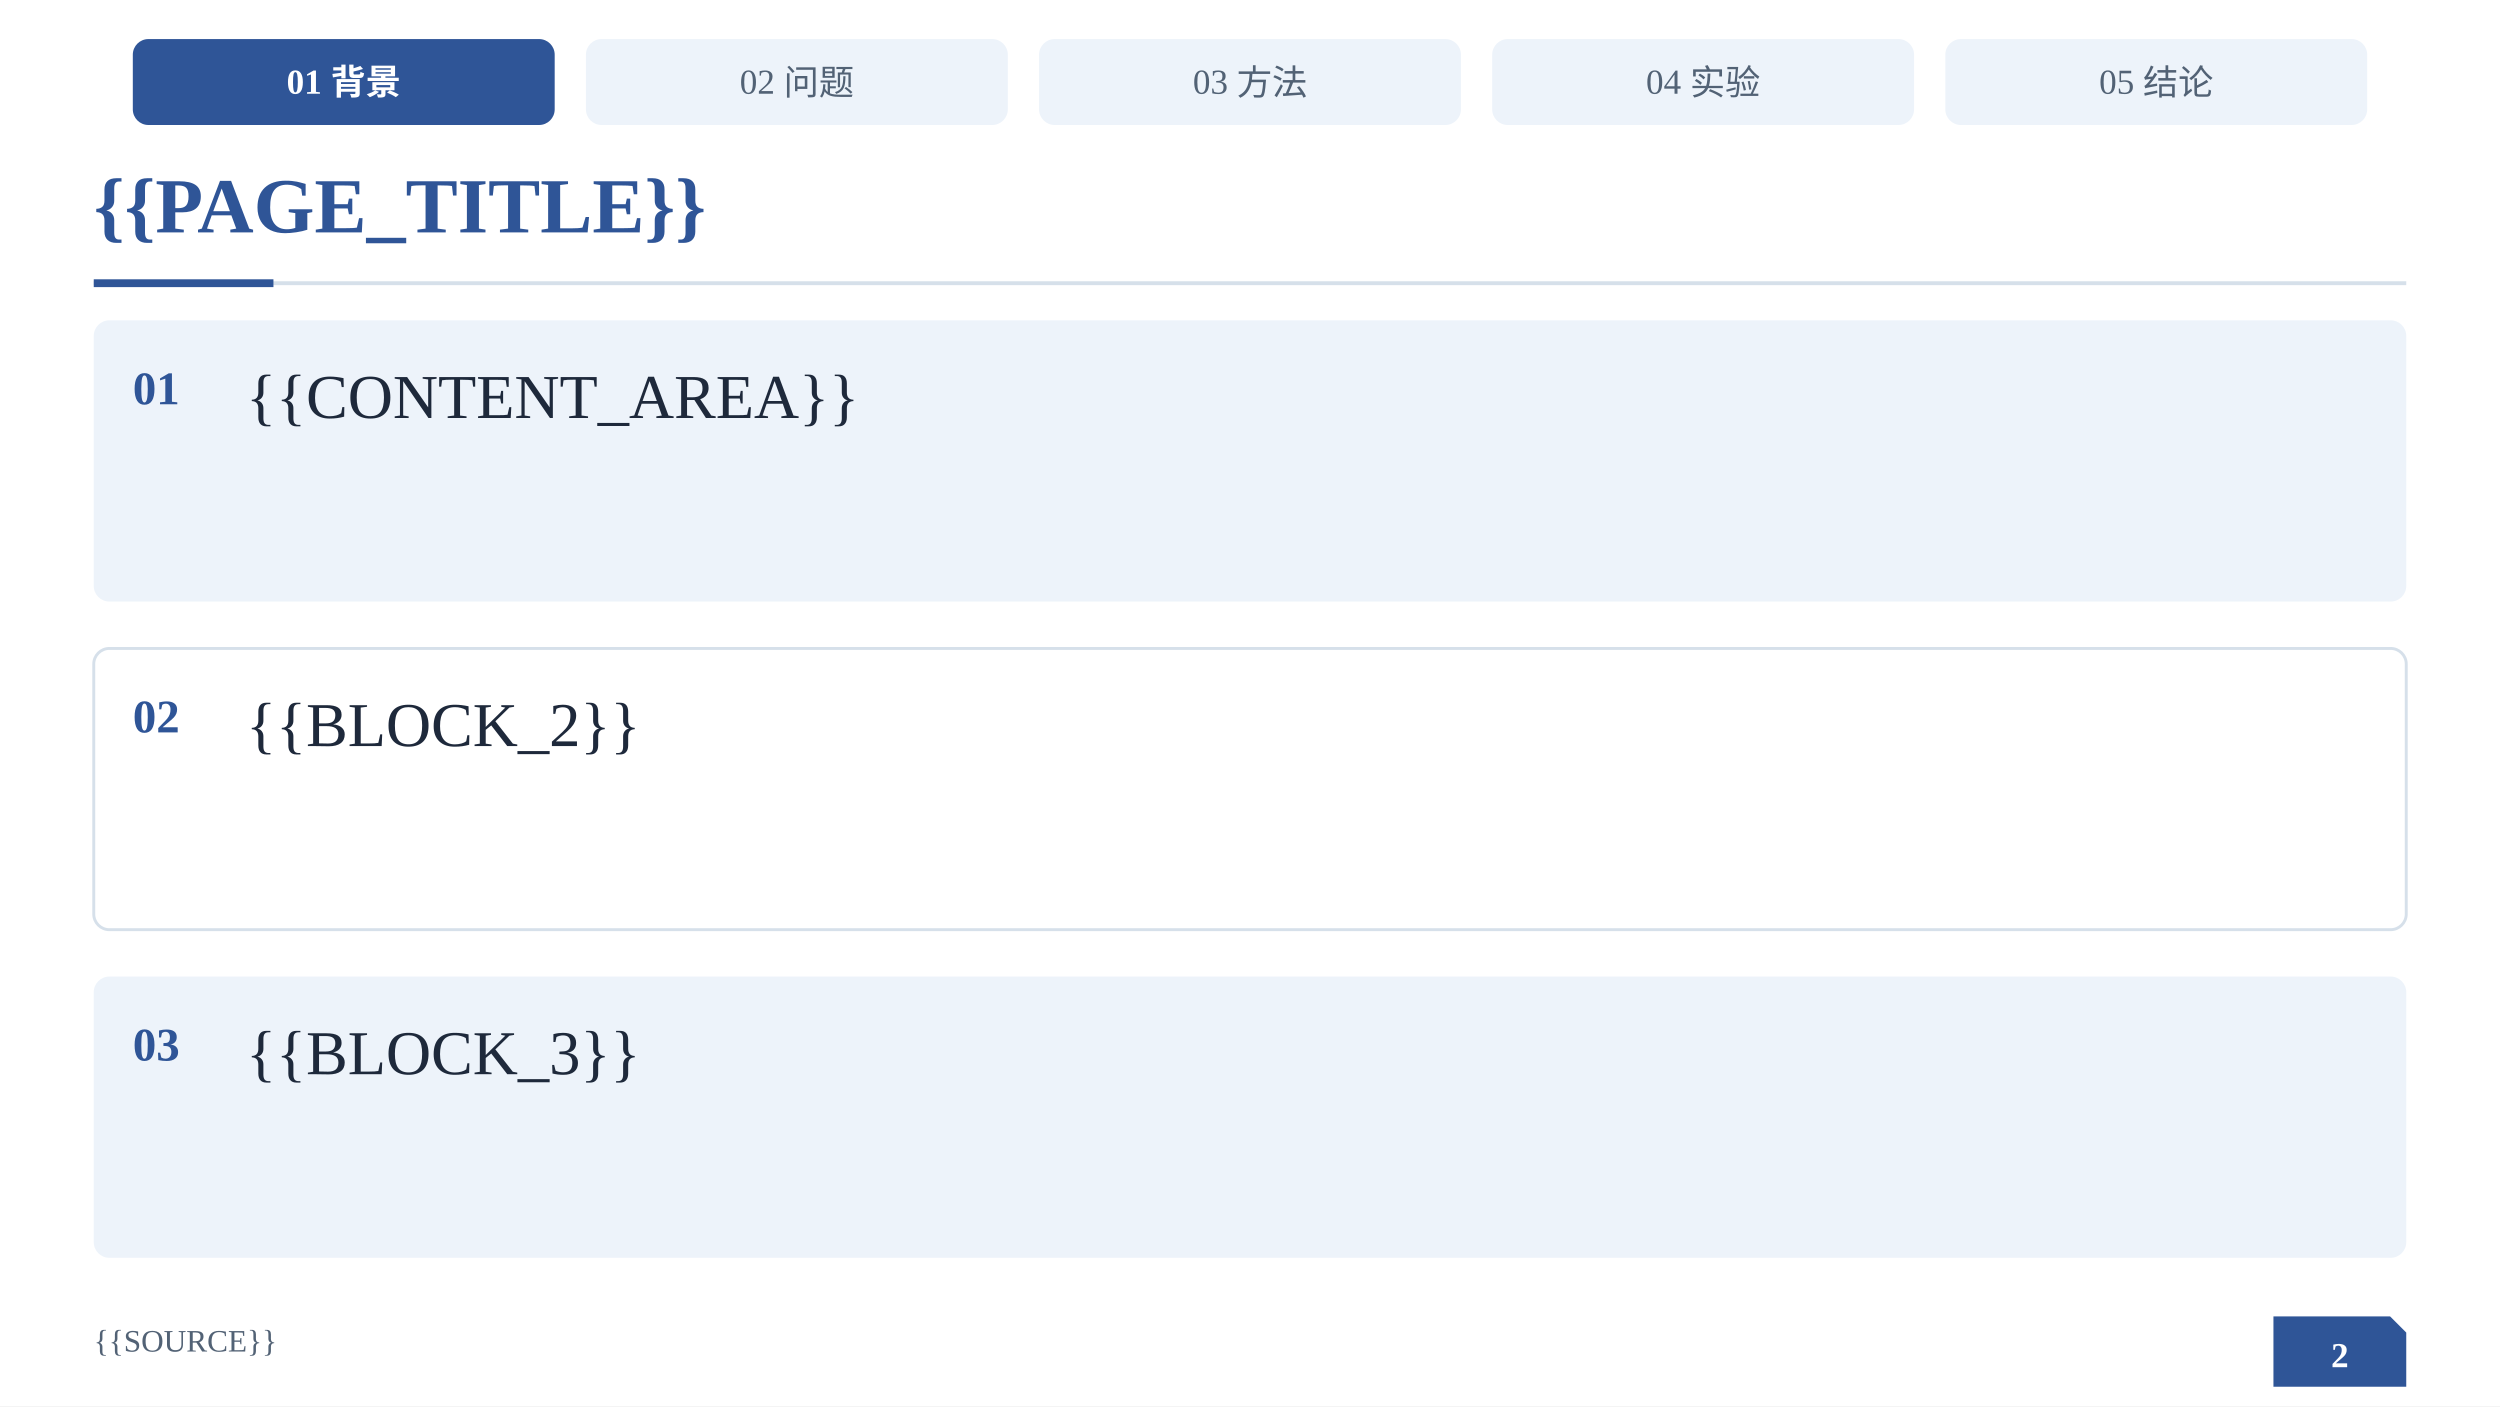
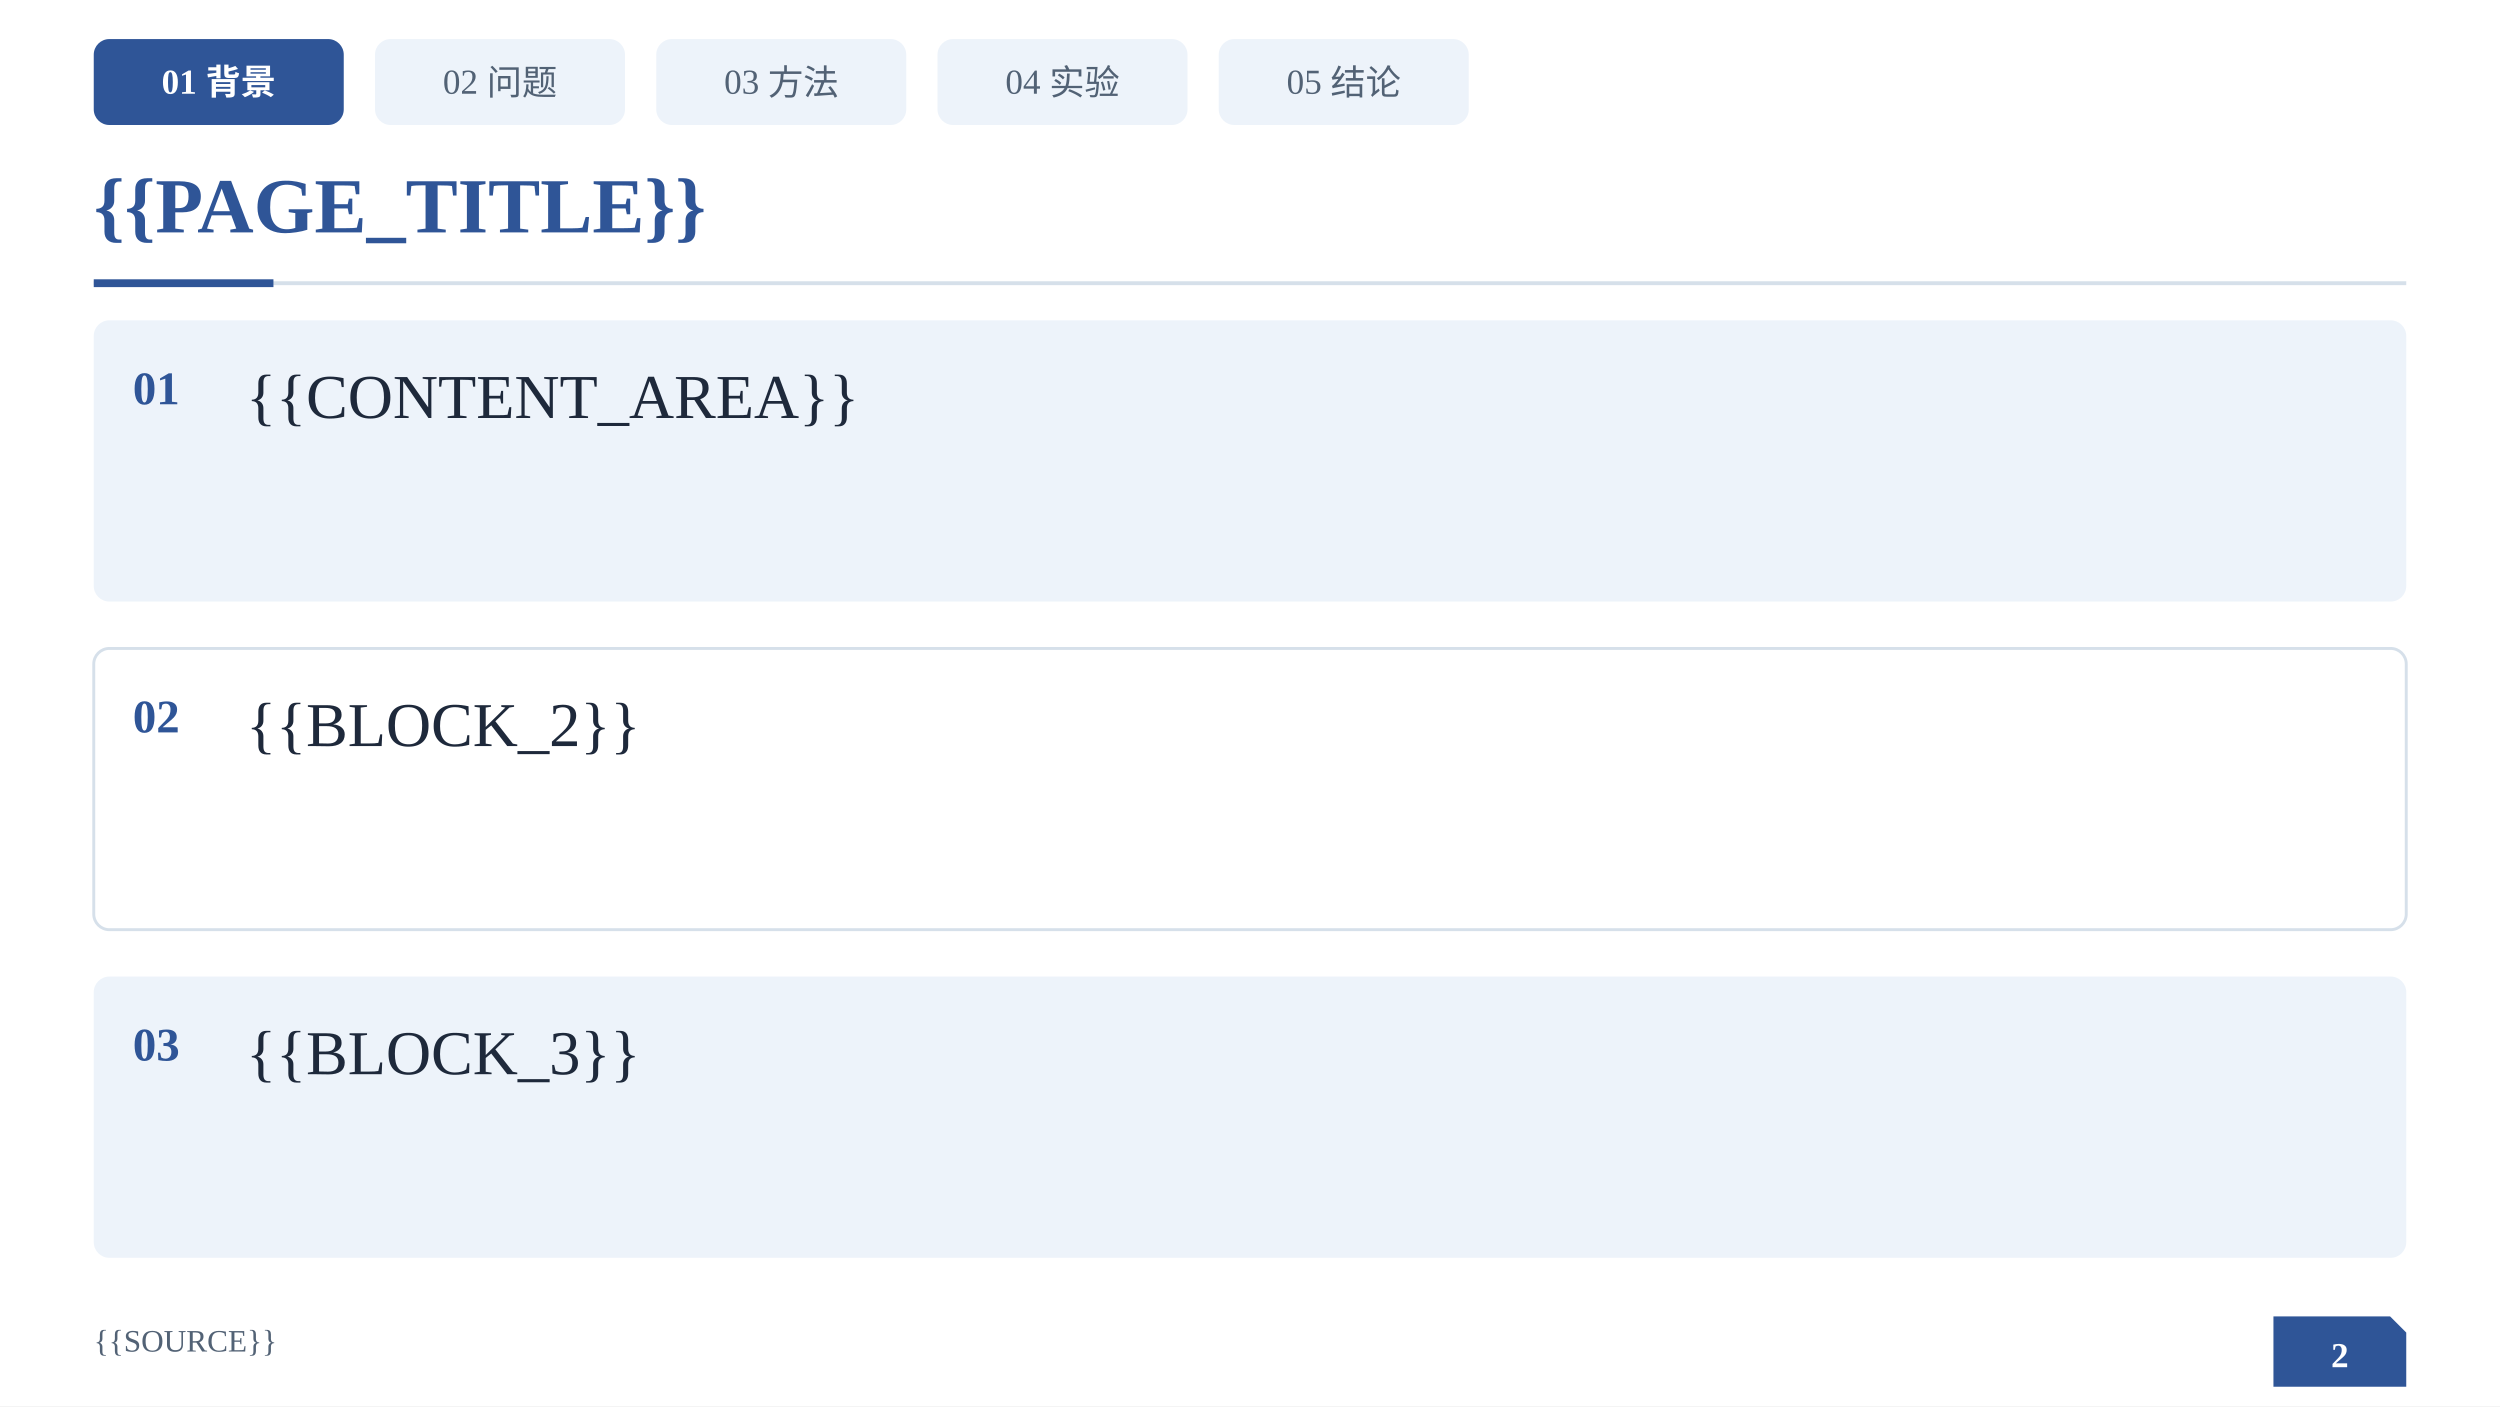
<svg xmlns="http://www.w3.org/2000/svg" viewBox="0 0 1280 720" font-family="Times New Roman, Microsoft YaHei" data-pptx-master="academic-navigator" data-pptx-master-name="Academic Navigator" data-pptx-layout="numbered-explanation" data-pptx-layout-name="Numbered explanation">
  <rect id="master-background" x="0" y="0" width="1280" height="720" fill="#FFFFFF" data-pptx-layer="master" data-pptx-editable="false" />
  <g id="page-number-panel" data-pptx-authoring="preset" data-pptx-object="shape" data-pptx-prst="snip1Rect" data-pptx-frame="1164 674 68 36" data-pptx-av-adj="val 23000" fill="#2F5597" stroke="none" data-pptx-layer="master" data-pptx-editable="false">
    <path d="M 1164 674 L 1223.72 674 L 1232 682.28 L 1232 710 L 1164 710 Z" />
  </g>
  <line id="title-rule" x1="48" y1="145" x2="1232" y2="145" stroke="#D6E0EA" stroke-width="2" data-pptx-layer="layout" data-pptx-editable="false" />
  <line id="title-rule-accent" x1="48" y1="145" x2="140" y2="145" stroke="#2F5597" stroke-width="4" data-pptx-layer="layout" data-pptx-editable="false" />
  <rect id="row-one" x="48" y="164" width="1184" height="144" rx="8" fill="#EDF3FA" data-pptx-layer="layout" data-pptx-editable="false" />
  <rect id="row-two" x="48" y="332" width="1184" height="144" rx="8" fill="#FFFFFF" stroke="#D6E0EA" stroke-width="1.5" data-pptx-layer="layout" data-pptx-editable="false" />
  <rect id="row-three" x="48" y="500" width="1184" height="144" rx="8" fill="#EDF3FA" data-pptx-layer="layout" data-pptx-editable="false" />
-   <g id="navigation" data-pptx-bounds="68 20 1144 44" data-pptx-role="header" font-size="18">
-     <rect x="68" y="20" width="216" height="44" rx="8" fill="#2F5597" />
-     <text x="176" y="48" text-anchor="middle" fill="#FFFFFF" font-weight="bold">01 背景</text>
-     <rect x="300" y="20" width="216" height="44" rx="8" fill="#EDF3FA" />
-     <text x="408" y="48" text-anchor="middle" fill="#526275">02 问题</text>
-     <rect x="532" y="20" width="216" height="44" rx="8" fill="#EDF3FA" />
-     <text x="640" y="48" text-anchor="middle" fill="#526275">03 方法</text>
-     <rect x="764" y="20" width="216" height="44" rx="8" fill="#EDF3FA" />
-     <text x="872" y="48" text-anchor="middle" fill="#526275">04 实验</text>
-     <rect x="996" y="20" width="216" height="44" rx="8" fill="#EDF3FA" />
-     <text x="1104" y="48" text-anchor="middle" fill="#526275">05 结论</text>
+   <g id="navigation" data-pptx-bounds="48 20 704 44" data-pptx-role="header" font-size="18">
+     <rect x="48" y="20" width="128" height="44" rx="8" fill="#2F5597" />
+     <text x="112" y="48" text-anchor="middle" fill="#FFFFFF" font-weight="bold">01 背景</text>
+     <rect x="192" y="20" width="128" height="44" rx="8" fill="#EDF3FA" />
+     <text x="256" y="48" text-anchor="middle" fill="#526275">02 问题</text>
+     <rect x="336" y="20" width="128" height="44" rx="8" fill="#EDF3FA" />
+     <text x="400" y="48" text-anchor="middle" fill="#526275">03 方法</text>
+     <rect x="480" y="20" width="128" height="44" rx="8" fill="#EDF3FA" />
+     <text x="544" y="48" text-anchor="middle" fill="#526275">04 实验</text>
+     <rect x="624" y="20" width="128" height="44" rx="8" fill="#EDF3FA" />
+     <text x="688" y="48" text-anchor="middle" fill="#526275">05 结论</text>
  </g>
  <g id="number-labels" data-pptx-bounds="68 184 40 440" font-size="24" fill="#2F5597" font-weight="bold">
    <text x="68" y="207">01</text>
    <text x="68" y="375">02</text>
    <text x="68" y="543">03</text>
  </g>
  <g id="page-title" data-pptx-placeholder="title" data-pptx-bounds="48 82 1184 52">
    <text data-pptx-carrier="true" x="48" y="119" font-size="40" fill="#2F5597" font-weight="bold">{{PAGE_TITLE}}</text>
  </g>
  <g id="block-one" data-pptx-placeholder="body" data-pptx-idx="1" data-pptx-bounds="126 184 1086 104">
    <text data-pptx-carrier="true" x="126" y="214" font-size="32" fill="#1E293B">{{CONTENT_AREA}}</text>
  </g>
  <g id="block-two" data-pptx-placeholder="body" data-pptx-idx="2" data-pptx-bounds="126 352 1086 104">
    <text data-pptx-carrier="true" x="126" y="382" font-size="32" fill="#1E293B">{{BLOCK_2}}</text>
  </g>
  <g id="block-three" data-pptx-placeholder="body" data-pptx-idx="3" data-pptx-bounds="126 520 1086 104">
    <text data-pptx-carrier="true" x="126" y="550" font-size="32" fill="#1E293B">{{BLOCK_3}}</text>
  </g>
  <g id="source-footer" data-pptx-placeholder="footer" data-pptx-bounds="48 675 1080 30" data-pptx-idx="90">
    <text data-pptx-carrier="true" x="48" y="692" font-size="16" fill="#526275">{{SOURCE}}</text>
  </g>
  <g id="slide-number" data-pptx-placeholder="slide-number" data-pptx-bounds="1172 680 52 26" data-pptx-idx="99">
    <text data-pptx-carrier="true" x="1198" y="700" text-anchor="middle" font-size="18" fill="#FFFFFF" font-weight="bold">2</text>
  </g>
</svg>
